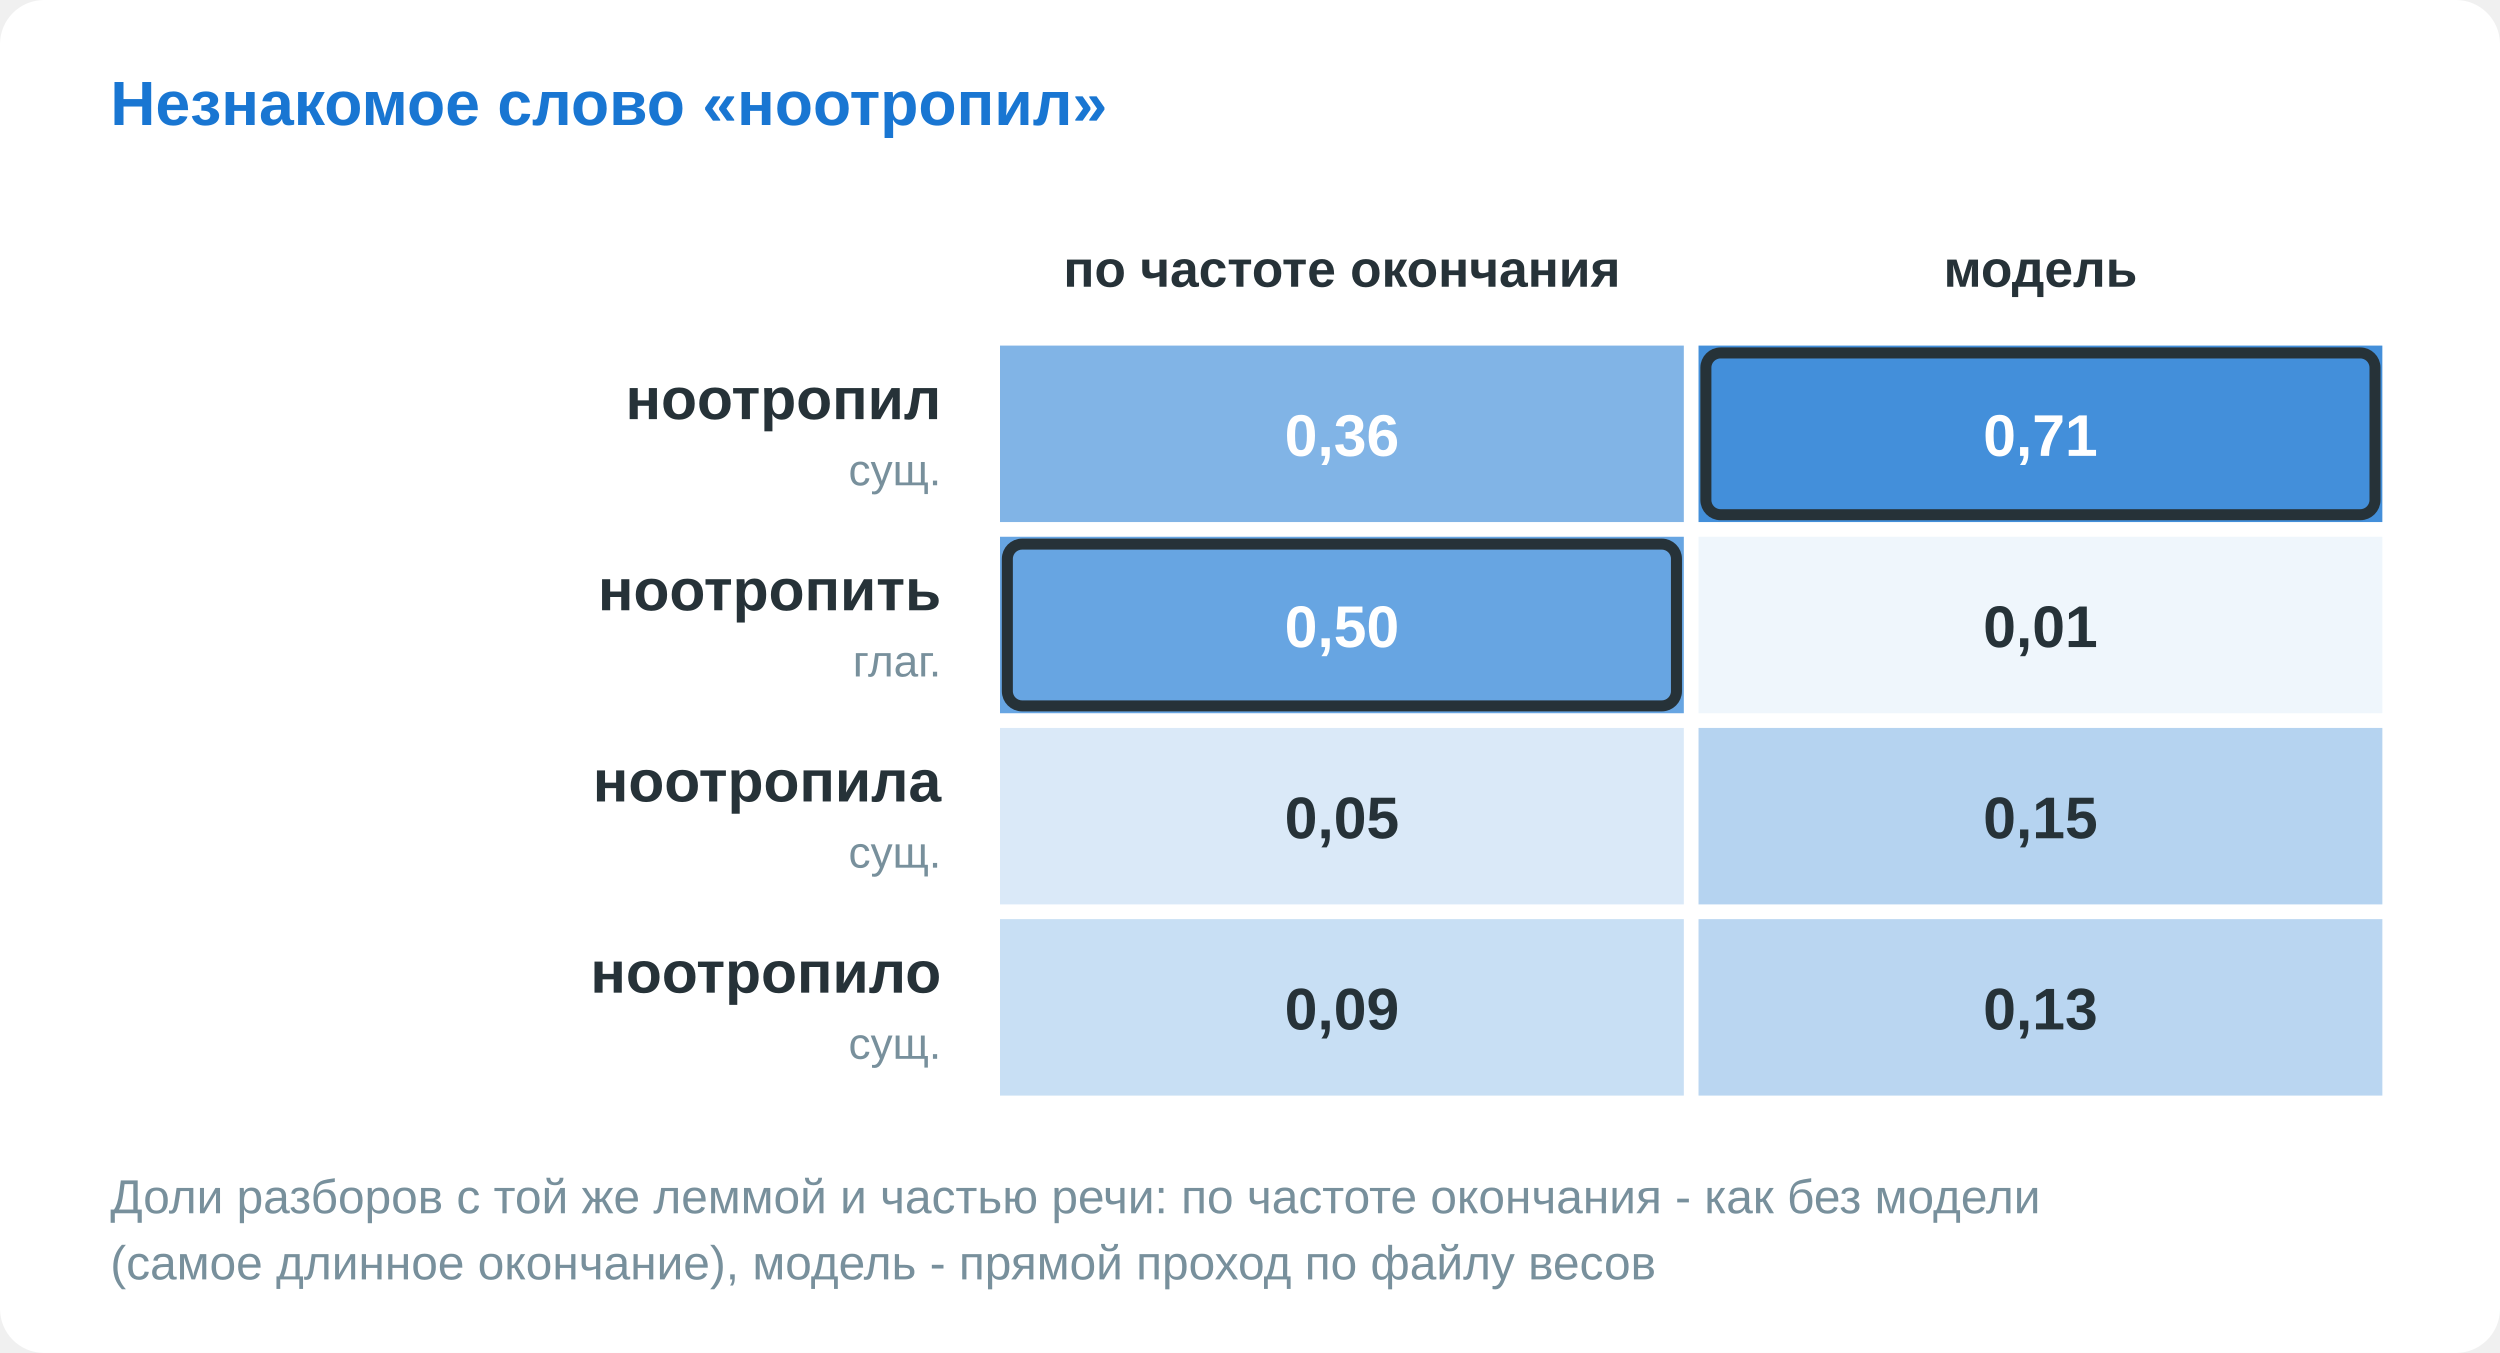
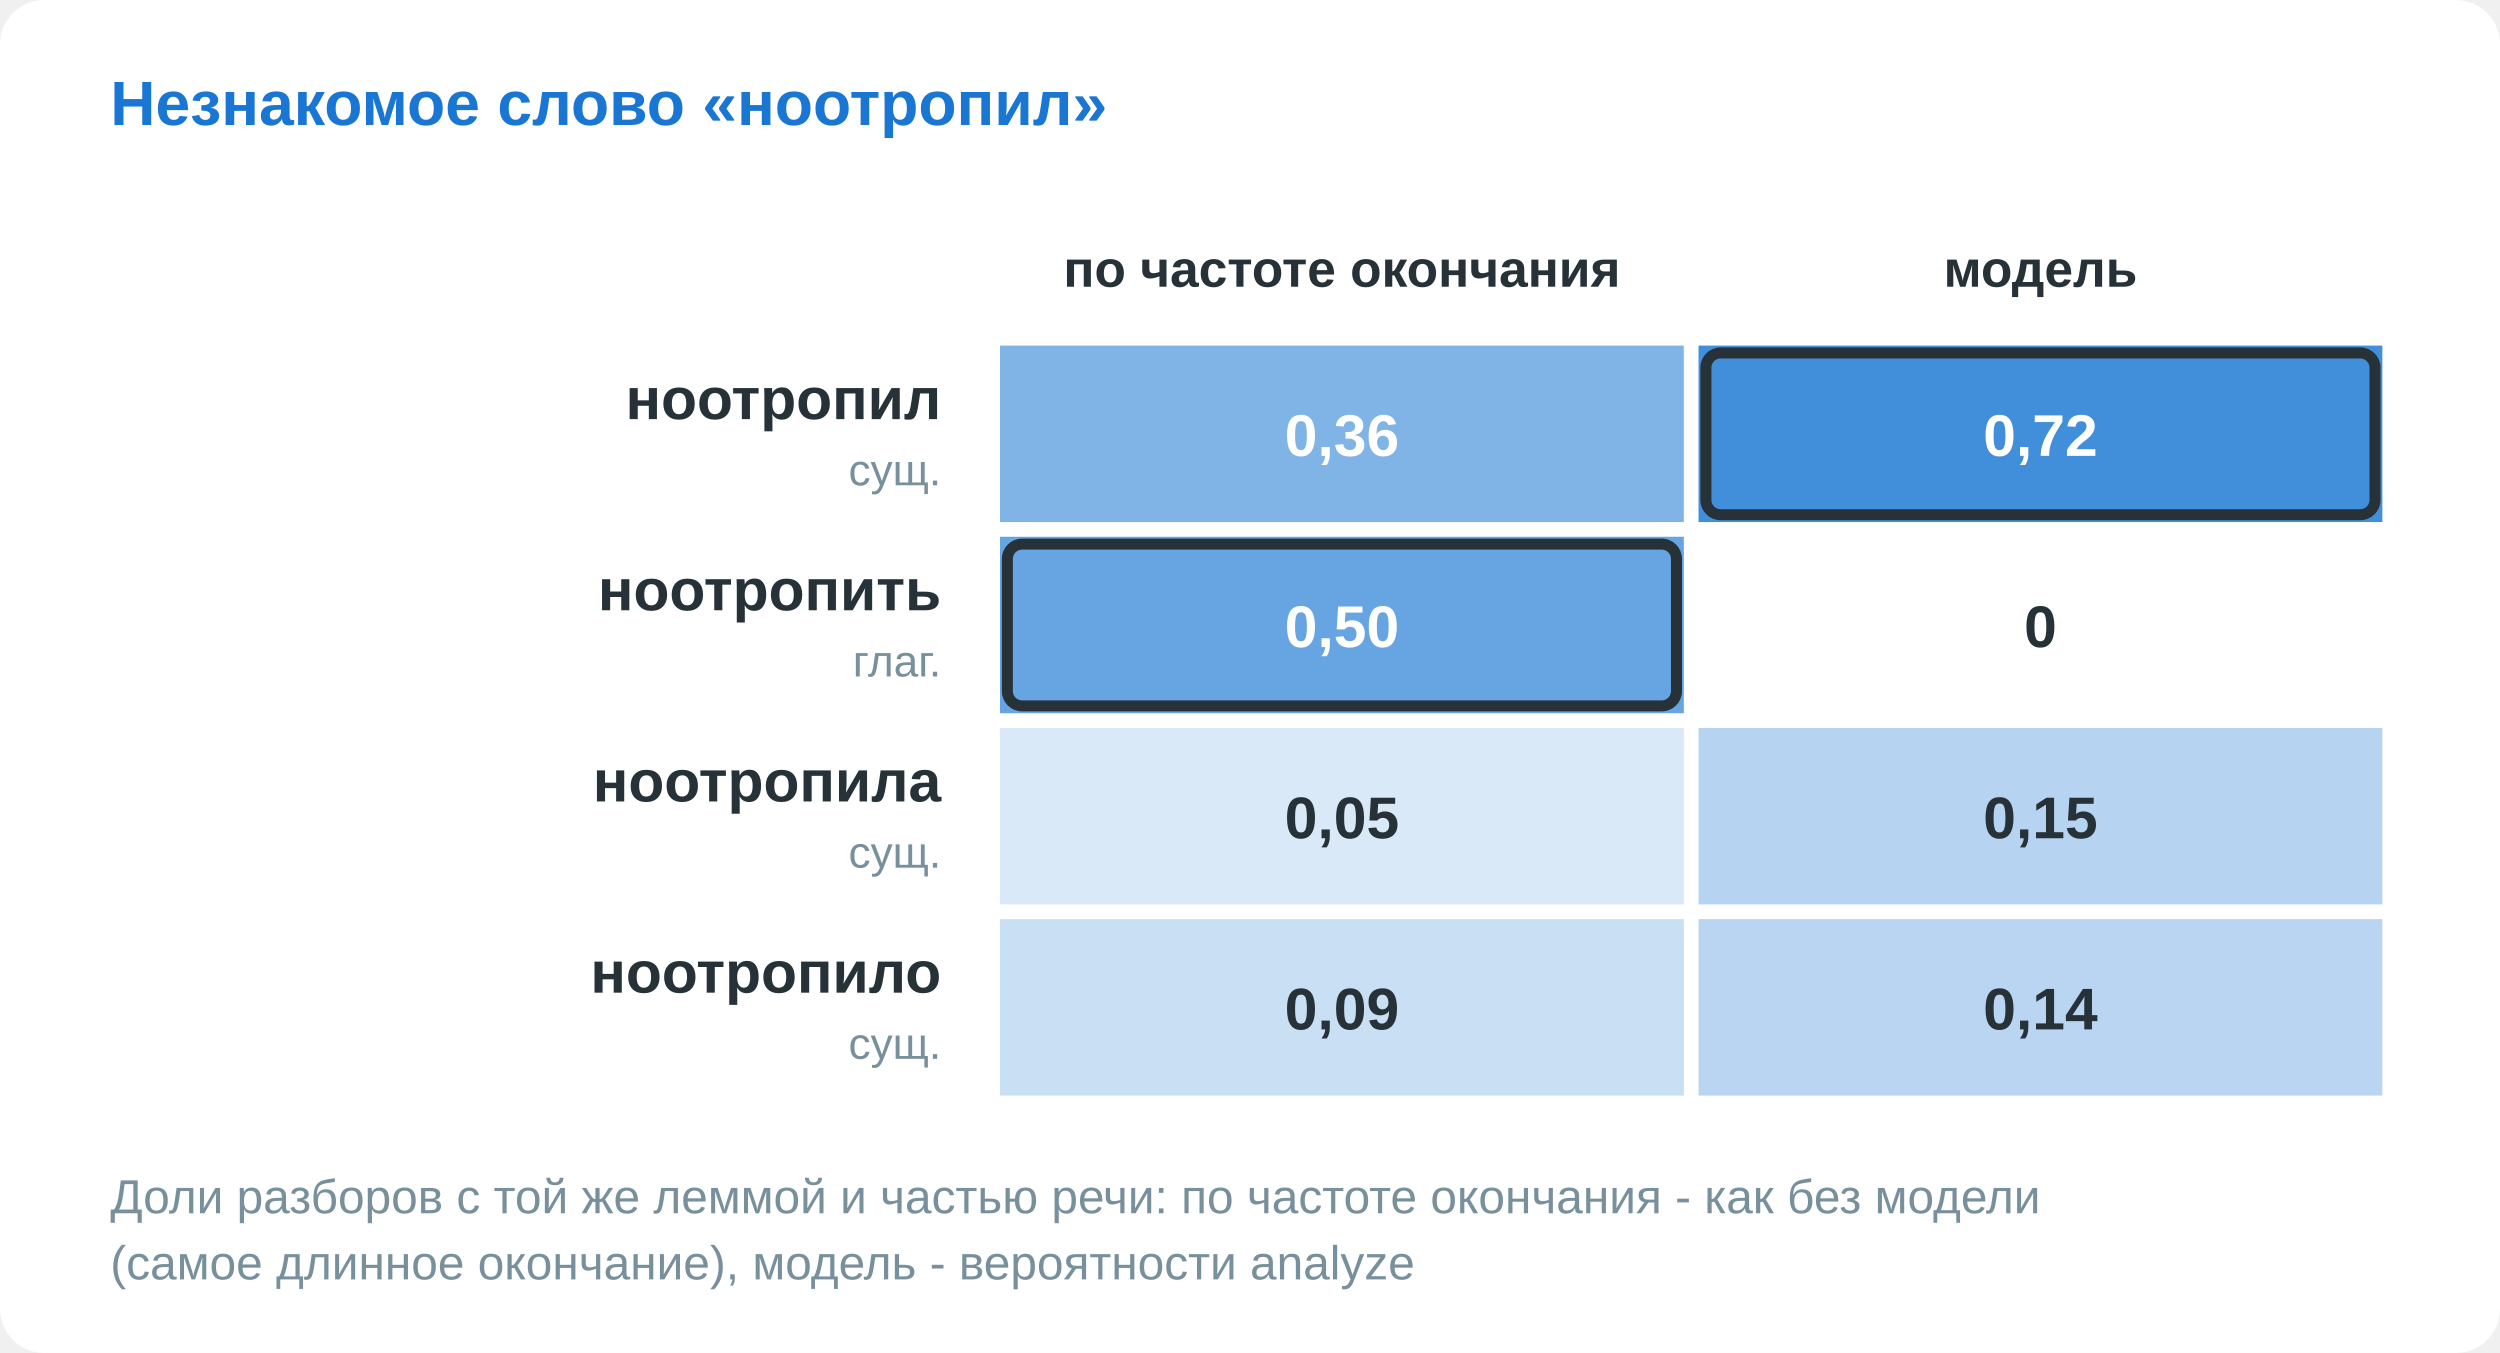
<svg xmlns="http://www.w3.org/2000/svg" viewBox="0 0 680 368" width="680" height="368" font-family="PT Sans, Source Sans Pro, Arial, sans-serif" role="img">
  <rect width="680" height="368" rx="12" fill="white" />
  <text x="30.0" y="34.0" font-size="17" fill="#1976d2" font-weight="bold" text-anchor="start">Незнакомое слово «ноотропил»</text>
  <text x="365.0" y="78.0" font-size="14" fill="#263238" font-weight="bold" text-anchor="middle">по частоте окончания</text>
  <text x="555.0" y="78.0" font-size="14" fill="#263238" font-weight="bold" text-anchor="middle">модель</text>
  <text x="256.0" y="114.0" font-size="16" fill="#263238" font-weight="bold" text-anchor="end">ноотропил</text>
  <text x="256.0" y="132.0" font-size="12" fill="#78909c" text-anchor="end">сущ.</text>
  <rect x="272" y="94" width="186" height="48" fill="#1976d2" fill-opacity="0.545" />
  <text x="365.0" y="124.0" font-size="16" fill="white" font-weight="bold" text-anchor="middle">0,36</text>
-   <rect x="462" y="94" width="186" height="48" fill="#1976d2" fill-opacity="0.813" />
-   <text x="555.0" y="124.0" font-size="16" fill="white" font-weight="bold" text-anchor="middle">0,71</text>
+   <rect x="462" y="94" width="186" height="48" fill="#1976d2" fill-opacity="0.821" />
+   <text x="555.0" y="124.0" font-size="16" fill="white" font-weight="bold" text-anchor="middle">0,72</text>
  <rect x="464" y="96" width="182" height="44" fill="none" stroke="#263238" stroke-width="3" rx="4" />
  <text x="256.0" y="166.0" font-size="16" fill="#263238" font-weight="bold" text-anchor="end">ноотропить</text>
  <text x="256.0" y="184.0" font-size="12" fill="#78909c" text-anchor="end">глаг.</text>
  <rect x="272" y="146" width="186" height="48" fill="#1976d2" fill-opacity="0.660" />
  <text x="365.0" y="176.0" font-size="16" fill="white" font-weight="bold" text-anchor="middle">0,50</text>
  <rect x="274" y="148" width="182" height="44" fill="none" stroke="#263238" stroke-width="3" rx="4" />
-   <rect x="462" y="146" width="186" height="48" fill="#1976d2" fill-opacity="0.070" />
-   <text x="555.0" y="176.0" font-size="16" fill="#263238" font-weight="bold" text-anchor="middle">0,01</text>
+   <rect x="462" y="146" width="186" height="48" fill="#1976d2" fill-opacity="0.000" />
+   <text x="555.0" y="176.0" font-size="16" fill="#263238" font-weight="bold" text-anchor="middle">0</text>
  <text x="256.0" y="218.0" font-size="16" fill="#263238" font-weight="bold" text-anchor="end">ноотропила</text>
  <text x="256.0" y="236.0" font-size="12" fill="#78909c" text-anchor="end">сущ.</text>
  <rect x="272" y="198" width="186" height="48" fill="#1976d2" fill-opacity="0.157" />
  <text x="365.0" y="228.0" font-size="16" fill="#263238" font-weight="bold" text-anchor="middle">0,05</text>
-   <rect x="462" y="198" width="186" height="48" fill="#1976d2" fill-opacity="0.317" />
+   <rect x="462" y="198" width="186" height="48" fill="#1976d2" fill-opacity="0.314" />
  <text x="555.0" y="228.0" font-size="16" fill="#263238" font-weight="bold" text-anchor="middle">0,15</text>
  <text x="256.0" y="270.0" font-size="16" fill="#263238" font-weight="bold" text-anchor="end">ноотропило</text>
  <text x="256.0" y="288.0" font-size="12" fill="#78909c" text-anchor="end">сущ.</text>
  <rect x="272" y="250" width="186" height="48" fill="#1976d2" fill-opacity="0.237" />
  <text x="365.0" y="280.0" font-size="16" fill="#263238" font-weight="bold" text-anchor="middle">0,09</text>
-   <rect x="462" y="250" width="186" height="48" fill="#1976d2" fill-opacity="0.298" />
-   <text x="555.0" y="280.0" font-size="16" fill="#263238" font-weight="bold" text-anchor="middle">0,13</text>
+   <rect x="462" y="250" width="186" height="48" fill="#1976d2" fill-opacity="0.302" />
+   <text x="555.0" y="280.0" font-size="16" fill="#263238" font-weight="bold" text-anchor="middle">0,14</text>
  <text x="30.0" y="330.0" font-size="13" fill="#78909c" text-anchor="start">Доли разборов с той же леммой и частью речи: по частоте окончания - как без модели</text>
-   <text x="30.0" y="348.0" font-size="13" fill="#78909c" text-anchor="start">(самое длинное окончание), модель - прямой проход по файлу весов</text>
+   <text x="30.0" y="348.0" font-size="13" fill="#78909c" text-anchor="start">(самое длинное окончание), модель - вероятности analyze</text>
</svg>
